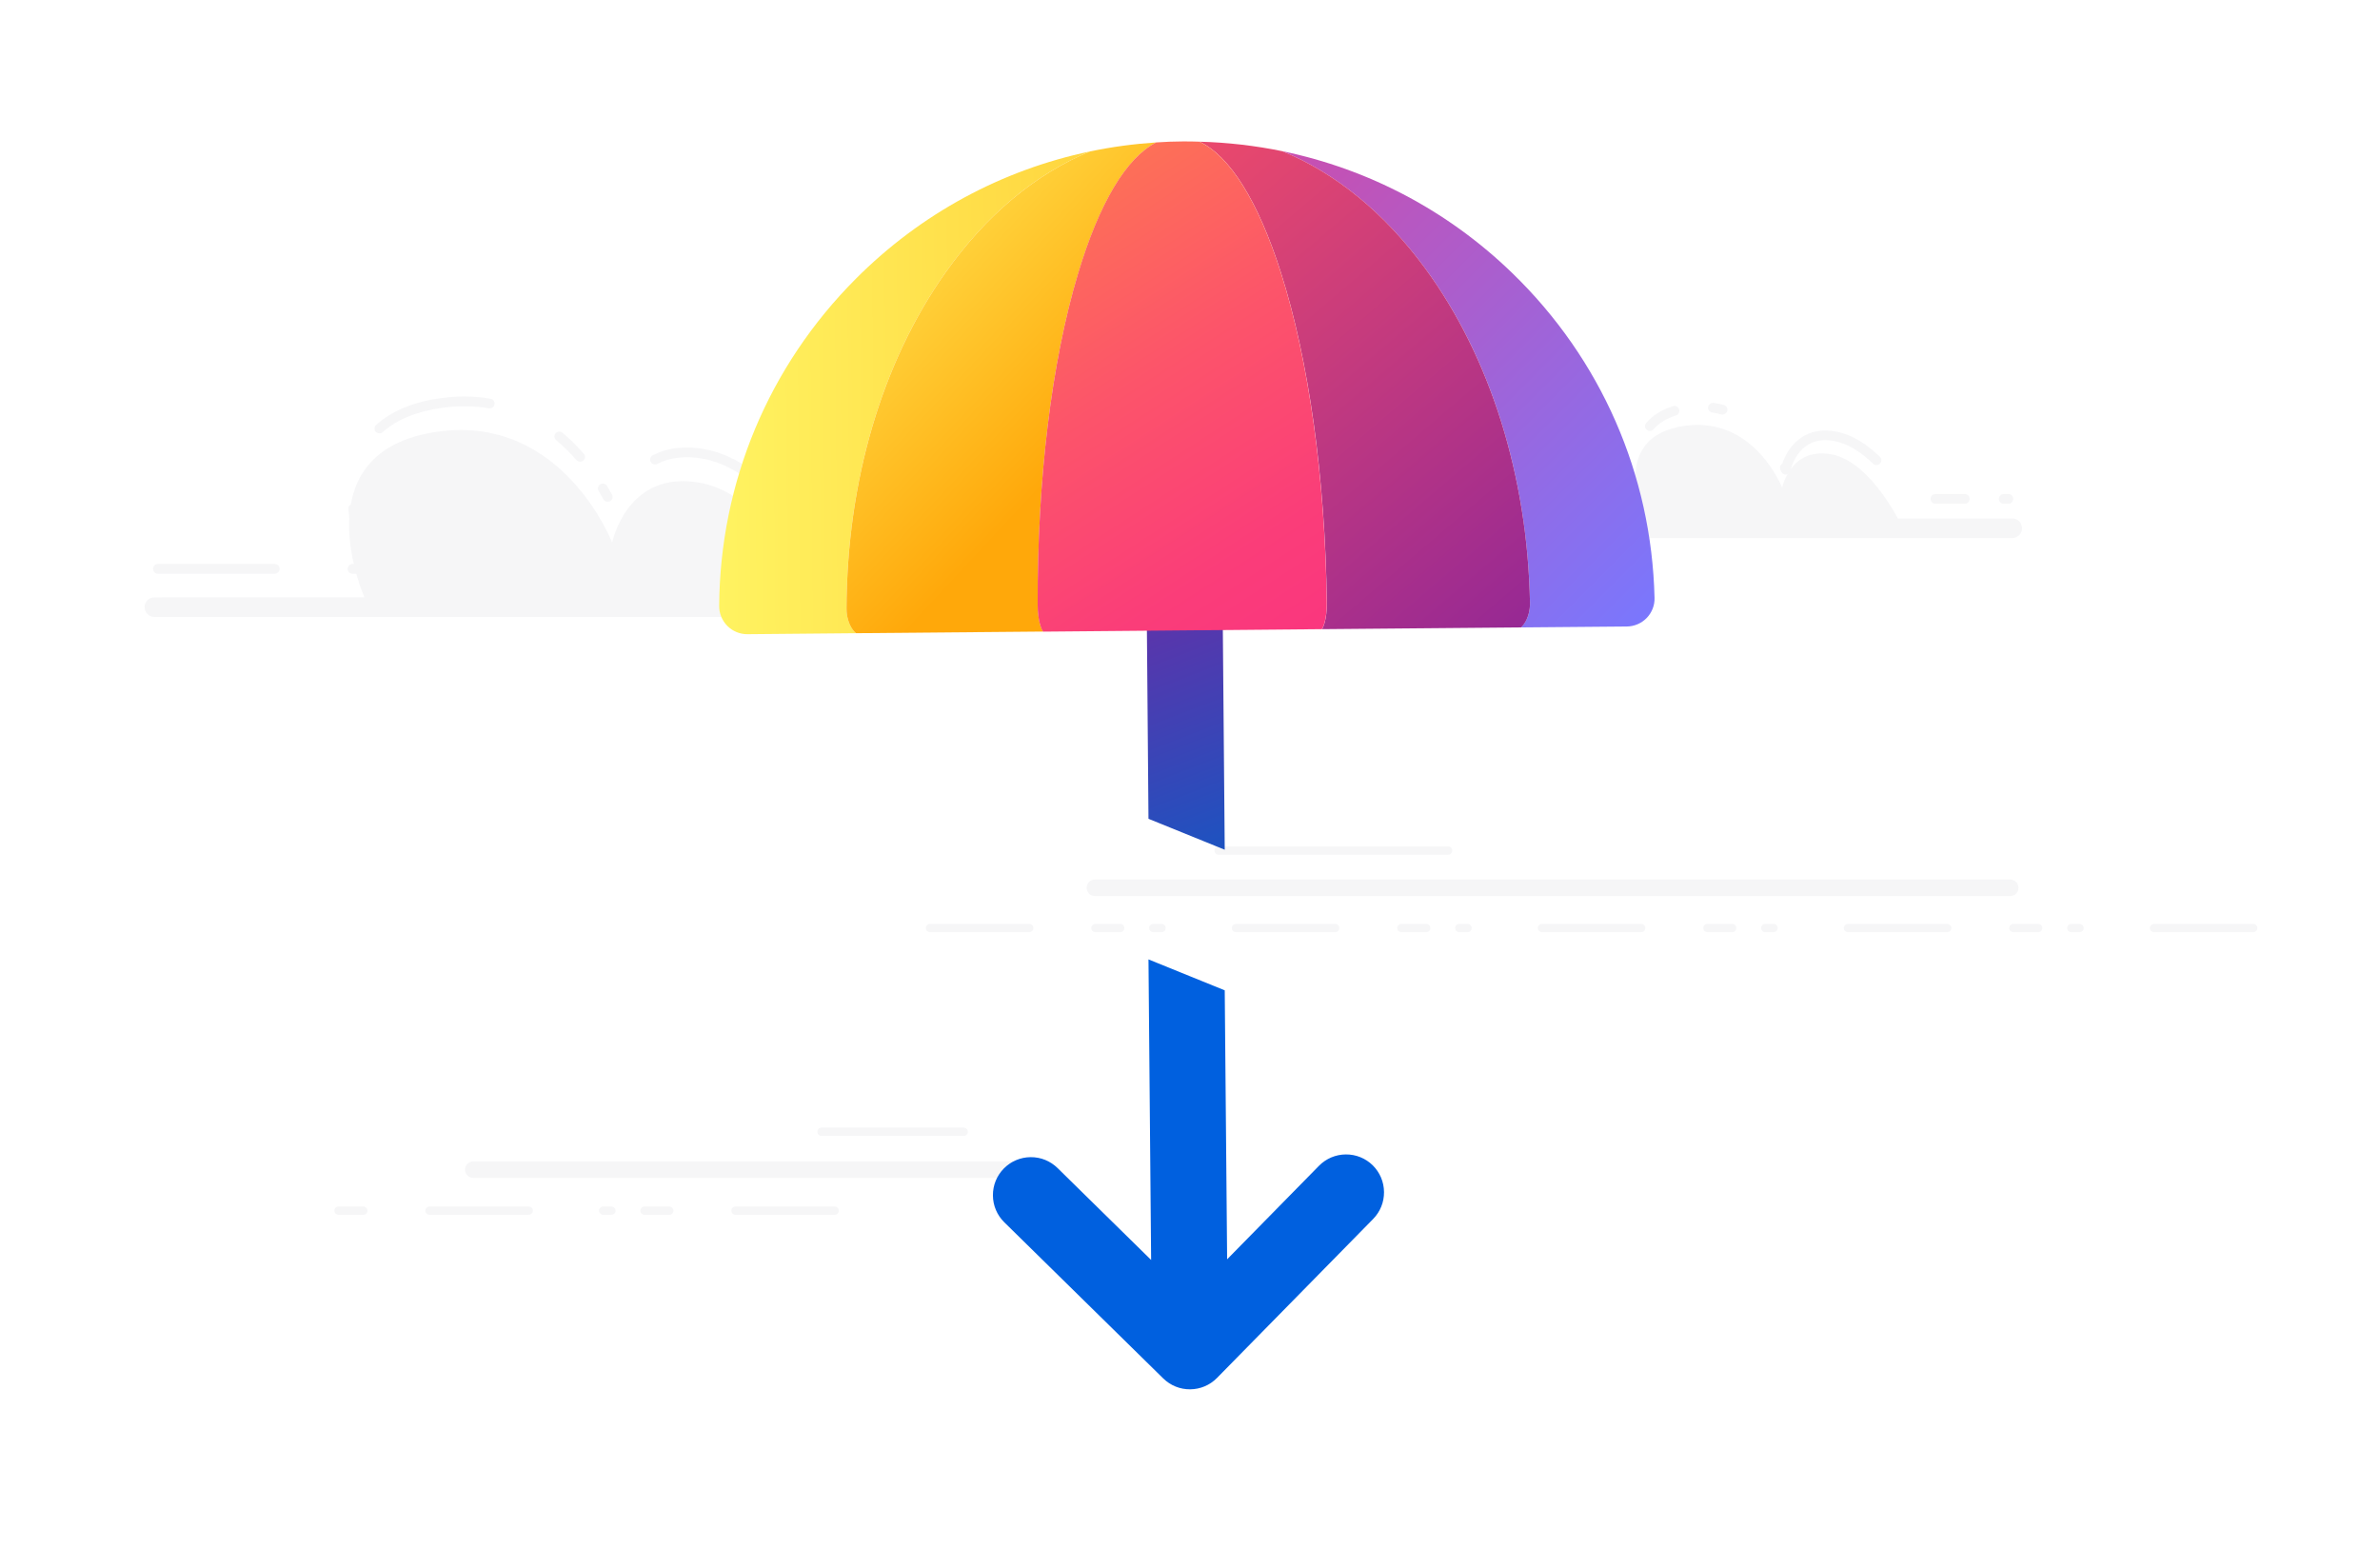
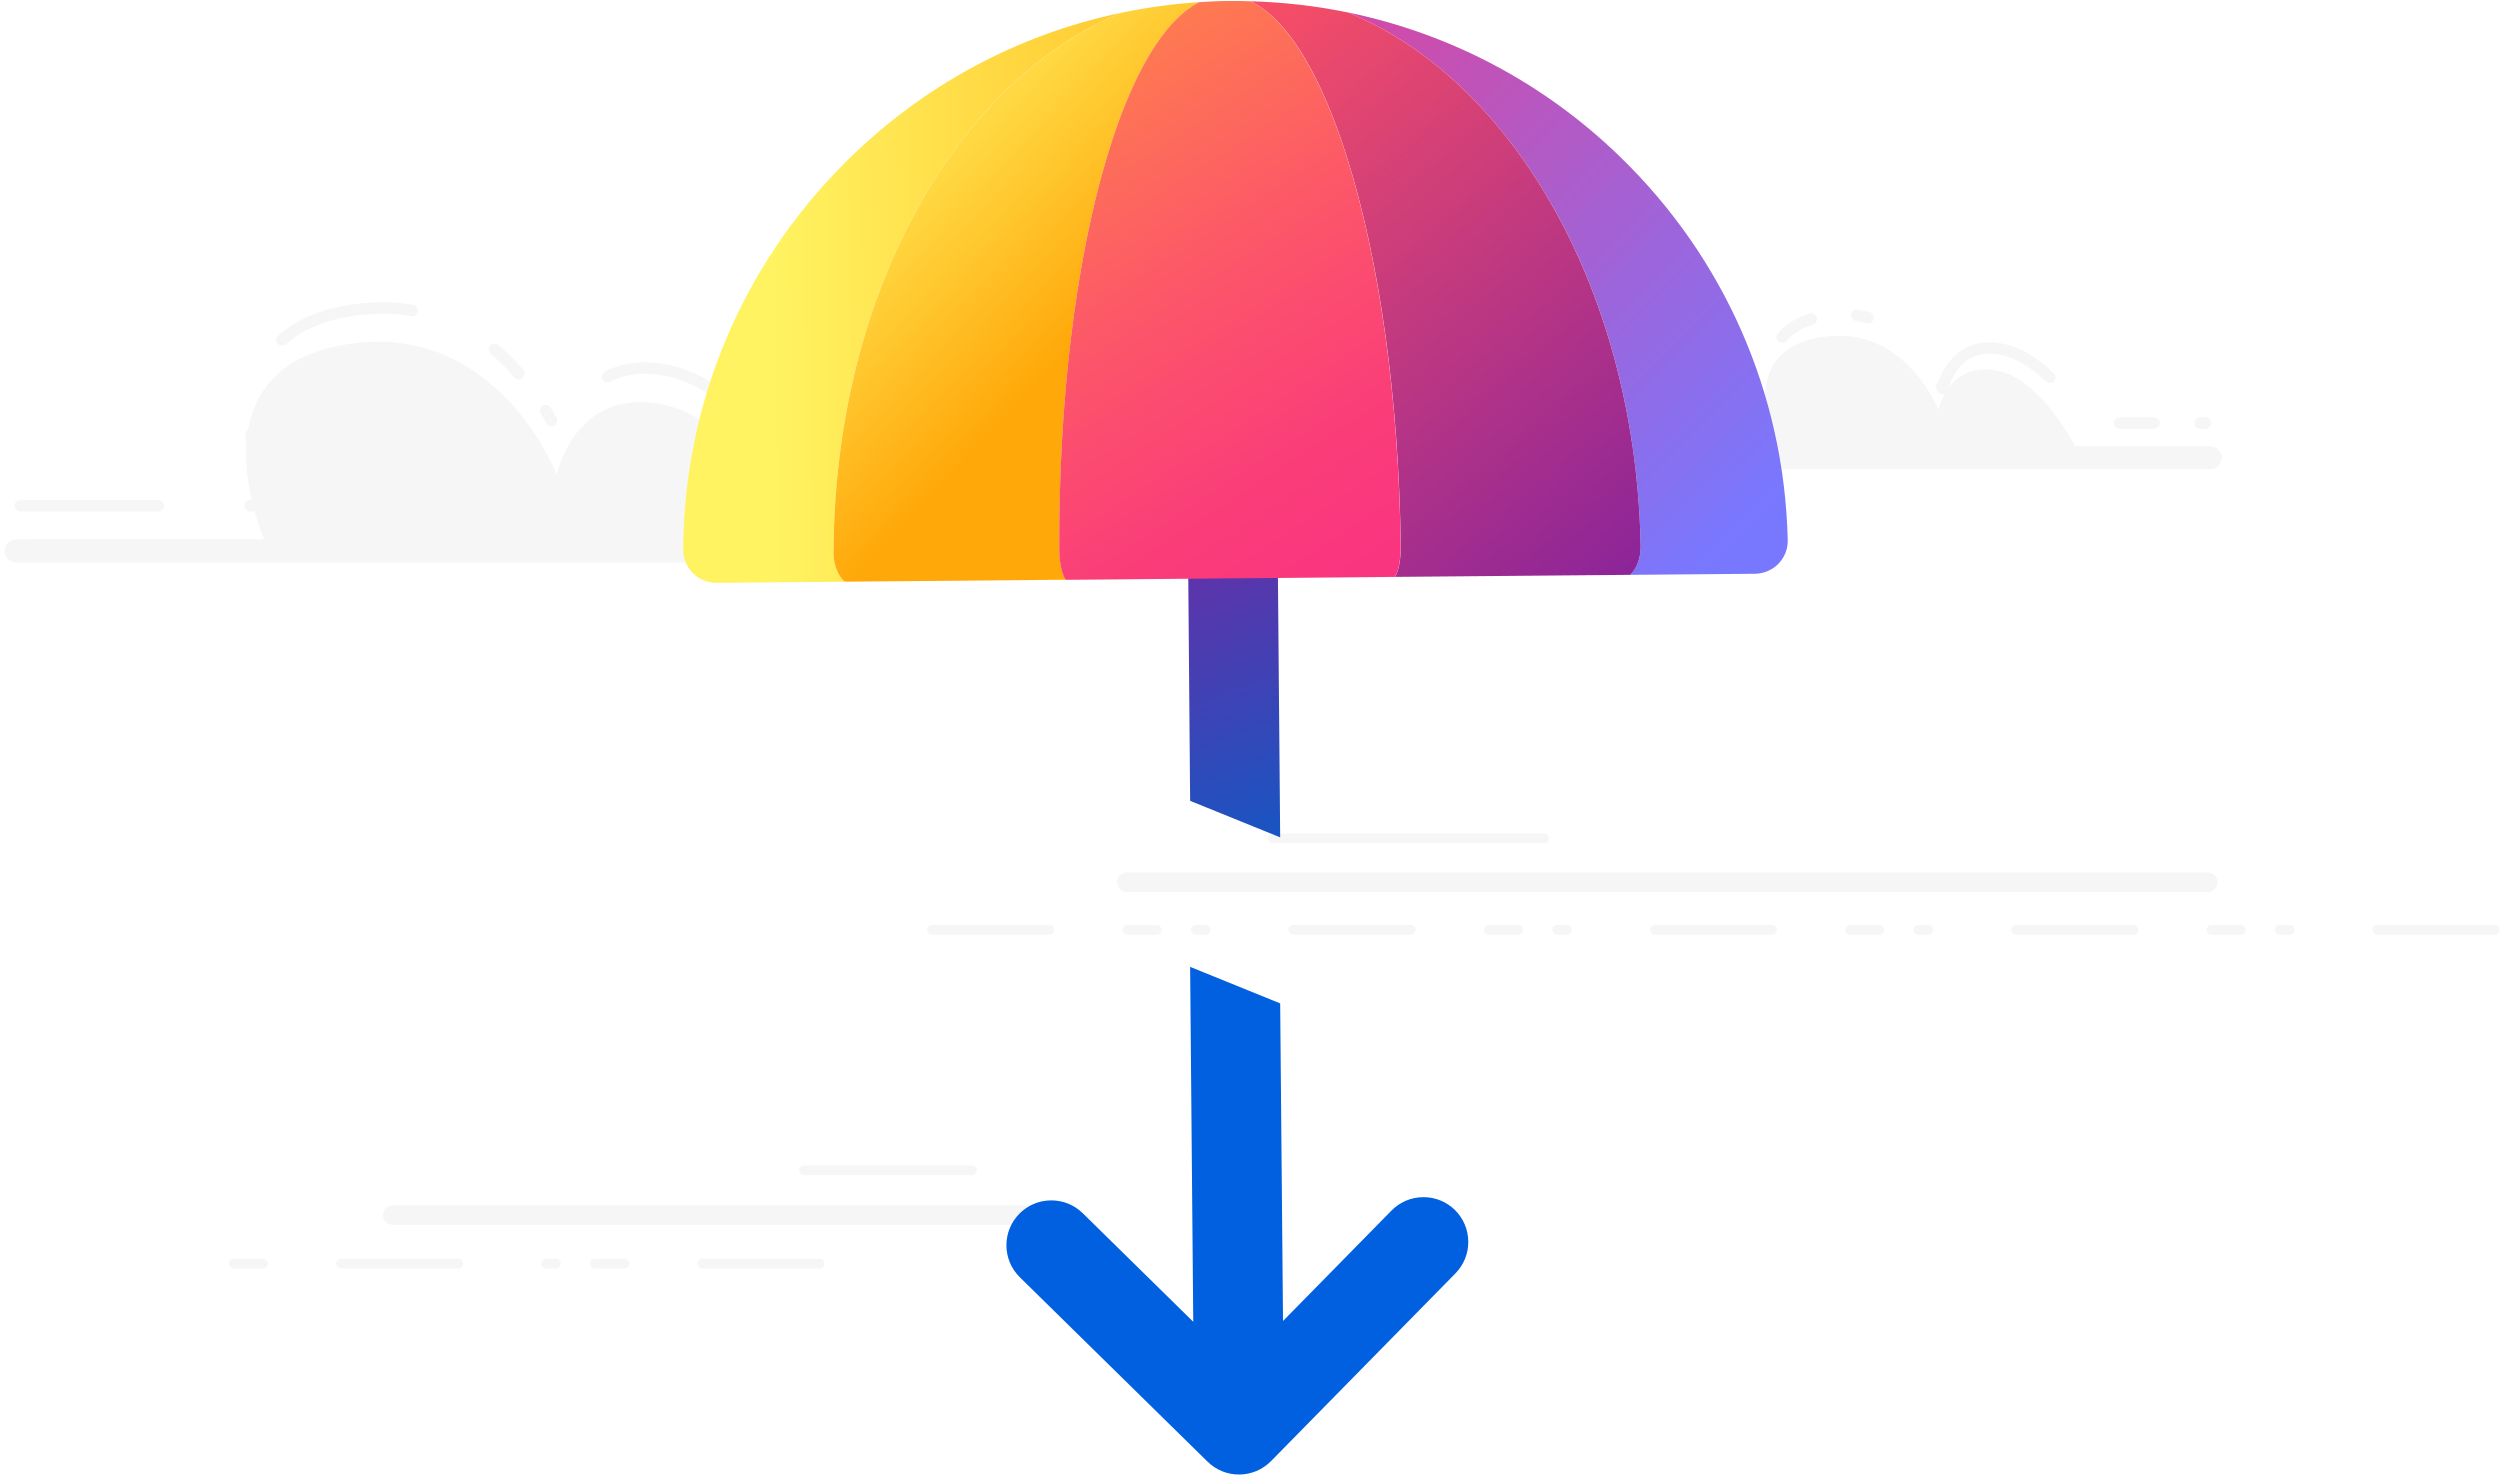
- <svg xmlns="http://www.w3.org/2000/svg" version="1.1" id="Layer_1" x="0px" y="0px" viewBox="0 0 287.78 187.28" style="enable-background:new 0 0 287.78 187.28;" xml:space="preserve">
-   <style type="text/css">
- 	.st2{fill:url(#SVGID_1_);}
- 	.st3{fill:url(#SVGID_2_);}
- 	.st4{fill:url(#SVGID_3_);}
- 	.st5{fill:url(#SVGID_4_);}
- 	.st6{fill:url(#SVGID_5_);}
- 	.st7{fill:url(#SVGID_6_);}
- 	.st8{fill:#0060DF;}
- 	.st9{fill:url(#SVGID_7_);}
- 	.st10{fill:url(#SVGID_8_);}
- 	.st11{fill:url(#SVGID_9_);}
- 	.st12{fill:url(#SVGID_10_);}
- 	.st13{fill:url(#SVGID_11_);}
- 	.st14{fill:url(#SVGID_12_);}
- </style>
-   <g>
-     <g opacity="0.5">
-       <g>
-         <path fill="#ededf0" d="M57.23,142.42h68.55c0.55,0,1-0.45,1-1s-0.45-1-1-1H57.23c-0.55,0-1,0.45-1,1S56.68,142.42,57.23,142.42z" />
-       </g>
-       <g>
-         <path fill="#ededf0" d="M99.33,137.34h17.2c0.28,0,0.5-0.22,0.5-0.5s-0.22-0.5-0.5-0.5h-17.2c-0.28,0-0.5,0.22-0.5,0.5     S99.05,137.34,99.33,137.34z" />
-       </g>
-       <g>
-         <path fill="#ededf0" d="M40.43,146.38c0-0.28,0.22-0.5,0.5-0.5h3c0.28,0,0.5,0.22,0.5,0.5s-0.22,0.5-0.5,0.5h-3     C40.66,146.88,40.43,146.65,40.43,146.38z M51.43,146.38c0-0.28,0.22-0.5,0.5-0.5h12c0.28,0,0.5,0.22,0.5,0.5s-0.22,0.5-0.5,0.5     h-12C51.66,146.88,51.43,146.65,51.43,146.38z M72.43,146.38c0-0.28,0.22-0.5,0.5-0.5h1c0.28,0,0.5,0.22,0.5,0.5     s-0.22,0.5-0.5,0.5h-1C72.66,146.88,72.43,146.65,72.43,146.38z M77.43,146.38c0-0.28,0.22-0.5,0.5-0.5h3     c0.28,0,0.5,0.22,0.5,0.5s-0.22,0.5-0.5,0.5h-3C77.66,146.88,77.43,146.65,77.43,146.38z M88.43,146.38c0-0.28,0.22-0.5,0.5-0.5     h12c0.28,0,0.5,0.22,0.5,0.5s-0.22,0.5-0.5,0.5h-12C88.66,146.88,88.43,146.65,88.43,146.38z" />
-       </g>
-     </g>
-     <g opacity="0.5">
-       <g>
-         <path fill="#ededf0" d="M132.39,108.34h110.68c0.55,0,1-0.45,1-1s-0.45-1-1-1H132.39c-0.55,0-1,0.45-1,1     S131.83,108.34,132.39,108.34z" />
-       </g>
-       <g>
-         <path fill="#ededf0" d="M147.34,103.34h27.76c0.28,0,0.5-0.22,0.5-0.5s-0.22-0.5-0.5-0.5h-27.76c-0.28,0-0.5,0.22-0.5,0.5     S147.06,103.34,147.34,103.34z" />
-       </g>
-       <g>
-         <path fill="#ededf0" d="M111.95,112.21c0-0.28,0.22-0.5,0.5-0.5h12c0.28,0,0.5,0.22,0.5,0.5s-0.22,0.5-0.5,0.5h-12     C112.18,112.71,111.95,112.49,111.95,112.21z M131.95,112.21c0-0.28,0.22-0.5,0.5-0.5h3c0.28,0,0.5,0.22,0.5,0.5     s-0.22,0.5-0.5,0.5h-3C132.18,112.71,131.95,112.49,131.95,112.21z M138.95,112.21c0-0.28,0.22-0.5,0.5-0.5h1     c0.28,0,0.5,0.22,0.5,0.5s-0.22,0.5-0.5,0.5h-1C139.18,112.71,138.95,112.49,138.95,112.21z M148.95,112.21     c0-0.28,0.22-0.5,0.5-0.5h12c0.28,0,0.5,0.22,0.5,0.5s-0.22,0.5-0.5,0.5h-12C149.18,112.71,148.95,112.49,148.95,112.21z      M168.95,112.21c0-0.28,0.22-0.5,0.5-0.5h3c0.28,0,0.5,0.22,0.5,0.5s-0.22,0.5-0.5,0.5h-3     C169.18,112.71,168.95,112.49,168.95,112.21z M175.95,112.21c0-0.28,0.22-0.5,0.5-0.5h1c0.28,0,0.5,0.22,0.5,0.5     s-0.22,0.5-0.5,0.5h-1C176.18,112.71,175.95,112.49,175.95,112.21z M185.95,112.21c0-0.28,0.22-0.5,0.5-0.5h12     c0.28,0,0.5,0.22,0.5,0.5s-0.22,0.5-0.5,0.5h-12C186.18,112.71,185.95,112.49,185.95,112.21z M205.95,112.21     c0-0.28,0.22-0.5,0.5-0.5h3c0.28,0,0.5,0.22,0.5,0.5s-0.22,0.5-0.5,0.5h-3C206.18,112.71,205.95,112.49,205.95,112.21z      M212.95,112.21c0-0.28,0.22-0.5,0.5-0.5h1c0.28,0,0.5,0.22,0.5,0.5s-0.22,0.5-0.5,0.5h-1     C213.18,112.71,212.95,112.49,212.95,112.21z M222.95,112.21c0-0.28,0.22-0.5,0.5-0.5h12c0.28,0,0.5,0.22,0.5,0.5     s-0.22,0.5-0.5,0.5h-12C223.18,112.71,222.95,112.49,222.95,112.21z M242.95,112.21c0-0.28,0.22-0.5,0.5-0.5h3     c0.28,0,0.5,0.22,0.5,0.5s-0.22,0.5-0.5,0.5h-3C243.18,112.71,242.95,112.49,242.95,112.21z M249.95,112.21     c0-0.28,0.22-0.5,0.5-0.5h1c0.28,0,0.5,0.22,0.5,0.5s-0.22,0.5-0.5,0.5h-1C250.18,112.71,249.95,112.49,249.95,112.21z      M259.95,112.21c0-0.28,0.22-0.5,0.5-0.5h12c0.28,0,0.5,0.22,0.5,0.5s-0.22,0.5-0.5,0.5h-12     C260.18,112.71,259.95,112.49,259.95,112.21z" />
-       </g>
-     </g>
-     <g opacity="0.5">
-       <path fill="#ededf0" d="M18.66,72.26h25.42c0,0-7.95-17.78,8.93-20.08c15.06-2.05,21.01,13.43,21.01,13.43s1.79-8.93,10.74-7.22    c8.83,1.68,15.35,15.89,15.35,15.89h22.14" />
-       <g>
-         <path fill="#ededf0" d="M122.7,70.08h-6.54c-0.33,0-0.59-0.26-0.59-0.59s0.26-0.59,0.59-0.59h6.54c0.33,0,0.59,0.26,0.59,0.59     S123.02,70.08,122.7,70.08z M105.56,70.08h-1.18c-0.33,0-0.59-0.26-0.59-0.59s0.26-0.59,0.59-0.59h1.18     c0.33,0,0.59,0.26,0.59,0.59S105.89,70.08,105.56,70.08z M44.52,69.37h-1.89c-0.33,0-0.59-0.26-0.59-0.59     c0-0.33,0.26-0.59,0.59-0.59h1.02c-0.08-0.21-0.17-0.47-0.27-0.76c-0.1-0.31,0.06-0.64,0.37-0.75c0.31-0.1,0.64,0.06,0.75,0.37     c0.31,0.91,0.56,1.47,0.56,1.48c0.08,0.18,0.06,0.39-0.04,0.56C44.9,69.27,44.72,69.37,44.52,69.37z M33.21,69.37H19.1     c-0.33,0-0.59-0.26-0.59-0.59c0-0.33,0.26-0.59,0.59-0.59h14.12c0.33,0,0.59,0.26,0.59,0.59C33.8,69.1,33.54,69.37,33.21,69.37z      M100.14,69.3c-0.21,0-0.41-0.11-0.51-0.3c-0.38-0.67-1-1.73-1.83-2.97c-0.18-0.27-0.11-0.64,0.16-0.82     c0.27-0.18,0.64-0.11,0.82,0.16c0.85,1.27,1.49,2.36,1.88,3.05c0.16,0.28,0.06,0.64-0.23,0.8     C100.34,69.28,100.24,69.3,100.14,69.3z M42.84,63.26c-0.29,0-0.54-0.21-0.58-0.51c-0.06-0.39-0.1-0.8-0.13-1.21     c-0.03-0.32,0.22-0.61,0.54-0.63c0.34-0.02,0.61,0.21,0.63,0.54c0.03,0.39,0.07,0.77,0.13,1.14c0.05,0.32-0.18,0.62-0.5,0.66     C42.89,63.26,42.86,63.26,42.84,63.26z M73.48,60.67c-0.21,0-0.41-0.11-0.52-0.31c-0.17-0.31-0.36-0.65-0.57-1     c-0.17-0.28-0.08-0.64,0.2-0.81c0.28-0.17,0.64-0.08,0.81,0.2c0.22,0.37,0.42,0.72,0.6,1.05c0.15,0.29,0.05,0.64-0.24,0.8     C73.67,60.64,73.58,60.67,73.48,60.67z M92.16,59.16c-0.14,0-0.27-0.05-0.38-0.14c-2.25-1.93-4.49-3.12-6.68-3.54     c-2.15-0.41-4.05-0.2-5.63,0.61c-0.29,0.15-0.64,0.03-0.79-0.25c-0.15-0.29-0.04-0.64,0.25-0.79c1.81-0.94,3.98-1.18,6.39-0.72     c2.39,0.46,4.82,1.73,7.23,3.8c0.25,0.21,0.27,0.58,0.06,0.83C92.49,59.09,92.33,59.16,92.16,59.16z M70.14,55.83     c-0.16,0-0.33-0.07-0.44-0.2c-0.77-0.89-1.6-1.7-2.45-2.41c-0.25-0.21-0.28-0.58-0.07-0.83c0.21-0.25,0.58-0.28,0.83-0.07     c0.9,0.75,1.77,1.61,2.58,2.54c0.21,0.25,0.19,0.62-0.06,0.83C70.42,55.78,70.28,55.83,70.14,55.83z M45.88,52.4     c-0.16,0-0.32-0.07-0.44-0.19c-0.22-0.24-0.2-0.61,0.04-0.83c1.88-1.7,4.53-2.8,7.88-3.25c2.05-0.28,4.06-0.25,5.96,0.08     c0.32,0.06,0.53,0.36,0.48,0.68c-0.06,0.32-0.36,0.54-0.68,0.48c-1.78-0.31-3.67-0.33-5.6-0.07c-3.11,0.43-5.55,1.42-7.25,2.96     C46.16,52.35,46.02,52.4,45.88,52.4z" />
-       </g>
-       <g>
-         <path fill="#ededf0" d="M123.43,74.59H18.66c-0.65,0-1.18-0.53-1.18-1.18c0-0.65,0.53-1.18,1.18-1.18h104.77     c0.65,0,1.18,0.53,1.18,1.18C124.6,74.07,124.08,74.59,123.43,74.59z" />
-       </g>
-     </g>
-     <g opacity="0.5">
-       <path fill="#ededf0" d="M184.59,62.68h14.19c0,0-4.44-9.92,4.98-11.2c8.4-1.14,11.73,7.49,11.73,7.49s1-4.98,6-4.03    c4.93,0.94,8.57,8.87,8.57,8.87h12.35" />
-       <g>
-         <path fill="#ededf0" d="M199.19,61.09h-14.17c-0.33,0-0.59-0.26-0.59-0.59c0-0.33,0.26-0.59,0.59-0.59h14.17     c0.33,0,0.59,0.26,0.59,0.59C199.78,60.83,199.52,61.09,199.19,61.09z M242.84,60.91h-0.55c-0.33,0-0.59-0.26-0.59-0.59     s0.26-0.59,0.59-0.59h0.55c0.33,0,0.59,0.26,0.59,0.59S243.16,60.91,242.84,60.91z M237.57,60.91h-3.54     c-0.33,0-0.59-0.26-0.59-0.59s0.26-0.59,0.59-0.59h3.54c0.33,0,0.59,0.26,0.59,0.59S237.9,60.91,237.57,60.91z M215.92,57.38     c-0.24,0-0.46-0.16-0.55-0.38l-0.09-0.21c-0.12-0.27-0.02-0.59,0.23-0.74c0.55-1.65,2.1-4,5.19-4c0.42,0,0.87,0.04,1.33,0.13     c1.76,0.33,3.53,1.36,5.27,3.04c0.23,0.23,0.24,0.6,0.01,0.83c-0.23,0.24-0.6,0.24-0.83,0.01c-1.57-1.52-3.14-2.44-4.67-2.73     c-0.39-0.07-0.76-0.11-1.11-0.11c-3.4,0-4.17,3.53-4.2,3.68C216.44,57.18,216.2,57.38,215.92,57.38z M199.5,52.11     c-0.14,0-0.27-0.05-0.38-0.14c-0.25-0.21-0.28-0.58-0.07-0.83c0.78-0.92,1.87-1.6,3.24-2.03c0.31-0.1,0.64,0.08,0.74,0.39     c0.1,0.31-0.08,0.64-0.39,0.74c-1.15,0.36-2.05,0.92-2.69,1.66C199.83,52.04,199.67,52.11,199.5,52.11z M208.28,50.12     c-0.05,0-0.1-0.01-0.16-0.02c-0.35-0.09-0.71-0.17-1.08-0.22c-0.32-0.05-0.55-0.35-0.5-0.67c0.05-0.32,0.35-0.53,0.67-0.5     c0.42,0.06,0.83,0.15,1.22,0.25c0.31,0.09,0.5,0.41,0.42,0.72C208.78,49.95,208.54,50.12,208.28,50.12z" />
-       </g>
-       <g>
-         <path fill="#ededf0" d="M243.32,65.05h-58.47c-0.65,0-1.18-0.53-1.18-1.18c0-0.65,0.53-1.18,1.18-1.18h58.47     c0.65,0,1.18,0.53,1.18,1.18C244.5,64.52,243.97,65.05,243.32,65.05z" />
+ <svg xmlns="http://www.w3.org/2000/svg" width="356px" height="210px" viewBox="0 0 356 210" version="1.1">
+   <defs>
+     <linearGradient x1="58.313%" y1="123.961%" x2="40.138%" y2="-37.272%" id="linearGradient-1">
+       <stop stop-color="#0A5CC7" offset="0.43%" />
+       <stop stop-color="#83219D" offset="99.91%" />
+     </linearGradient>
+     <linearGradient x1="-28.175%" y1="-47.211%" x2="84.48%" y2="96.715%" id="linearGradient-2">
+       <stop stop-color="#FA357F" offset="0%" />
+       <stop stop-color="#7878FF" offset="99.91%" />
+     </linearGradient>
+     <linearGradient x1="20.19%" y1="50.397%" x2="169.058%" y2="48.691%" id="linearGradient-3">
+       <stop stop-color="#FFF361" offset="0%" />
+       <stop stop-color="#FFA80A" offset="100%" />
+     </linearGradient>
+     <linearGradient x1="7.148%" y1="-13.361%" x2="84.33%" y2="120.018%" id="linearGradient-4">
+       <stop stop-color="#FF5162" offset="0%" />
+       <stop stop-color="#83219D" offset="100%" />
+     </linearGradient>
+     <linearGradient x1="34.084%" y1="25.56%" x2="59.474%" y2="63.101%" id="linearGradient-5">
+       <stop stop-color="#FFD943" offset="0%" />
+       <stop stop-color="#FFA80A" offset="100%" />
+     </linearGradient>
+     <linearGradient x1="21.668%" y1="-7.197%" x2="65.14%" y2="106.397%" id="linearGradient-6">
+       <stop stop-color="#FF8748" offset="0%" />
+       <stop stop-color="#FE7852" offset="13.28%" />
+       <stop stop-color="#FC546A" offset="50.49%" />
+       <stop stop-color="#FA3D79" offset="80.73%" />
+       <stop stop-color="#FA357F" offset="100%" />
+     </linearGradient>
+   </defs>
+   <g id="Page-1" stroke="none" stroke-width="1" fill="none" fill-rule="evenodd">
+     <g id="Send_Went_Wrong" transform="translate(-542, -304)" fill-rule="nonzero">
+       <g id="firefox-send_illustrations-02" transform="translate(541.9868, 304)">
+         <g id="Group" transform="translate(0, 41.72185)" fill="#EDEDF0" opacity="0.5">
+           <g transform="translate(31.98675, 123.7748)">
+             <g transform="translate(22.25166, 5.562914)" id="Path">
+               <path d="M1.711,3.366 L97.045,3.366 C97.81,3.366 98.436,2.74 98.436,1.975 C98.436,1.21 97.81,0.584 97.045,0.584 L1.711,0.584 C0.946,0.584 0.32,1.21 0.32,1.975 C0.32,2.74 0.946,3.366 1.711,3.366 Z" />
+             </g>
+             <g transform="translate(80.66225, 0)" id="Path">
+               <path d="M1.85,1.864 L25.77,1.864 C26.16,1.864 26.466,1.558 26.466,1.168 C26.466,0.779 26.16,0.473 25.77,0.473 L1.85,0.473 C1.46,0.473 1.154,0.779 1.154,1.168 C1.154,1.558 1.46,1.864 1.85,1.864 Z" />
+             </g>
+             <g transform="translate(0, 12.51656)" id="Shape">
+               <path d="M0.598,1.919 C0.598,1.53 0.904,1.224 1.293,1.224 L5.466,1.224 C5.855,1.224 6.161,1.53 6.161,1.919 C6.161,2.309 5.855,2.615 5.466,2.615 L1.293,2.615 C0.918,2.615 0.598,2.295 0.598,1.919 Z M15.896,1.919 C15.896,1.53 16.202,1.224 16.591,1.224 L33.28,1.224 C33.67,1.224 33.975,1.53 33.975,1.919 C33.975,2.309 33.67,2.615 33.28,2.615 L16.591,2.615 C16.216,2.615 15.896,2.295 15.896,1.919 Z M45.101,1.919 C45.101,1.53 45.407,1.224 45.797,1.224 L47.187,1.224 C47.577,1.224 47.883,1.53 47.883,1.919 C47.883,2.309 47.577,2.615 47.187,2.615 L45.797,2.615 C45.421,2.615 45.101,2.295 45.101,1.919 Z M52.055,1.919 C52.055,1.53 52.361,1.224 52.75,1.224 L56.923,1.224 C57.312,1.224 57.618,1.53 57.618,1.919 C57.618,2.309 57.312,2.615 56.923,2.615 L52.75,2.615 C52.375,2.615 52.055,2.295 52.055,1.919 Z M67.353,1.919 C67.353,1.53 67.659,1.224 68.048,1.224 L84.737,1.224 C85.126,1.224 85.432,1.53 85.432,1.919 C85.432,2.309 85.126,2.615 84.737,2.615 L68.048,2.615 C67.673,2.615 67.353,2.295 67.353,1.919 Z" />
+             </g>
+           </g>
+           <g transform="translate(130.7285, 76.49007)">
+             <g transform="translate(27.81457, 5.562914)" id="Path">
+               <path d="M1.933,3.254 L155.859,3.254 C156.624,3.254 157.25,2.628 157.25,1.864 C157.25,1.099 156.624,0.473 155.859,0.473 L1.933,0.473 C1.168,0.473 0.542,1.099 0.542,1.864 C0.542,2.628 1.154,3.254 1.933,3.254 Z" />
+             </g>
+             <g transform="translate(48.6755, 0)" id="Path">
+               <path d="M1.864,1.864 L40.47,1.864 C40.86,1.864 41.166,1.558 41.166,1.168 C41.166,0.779 40.86,0.473 40.47,0.473 L1.864,0.473 C1.474,0.473 1.168,0.779 1.168,1.168 C1.168,1.558 1.474,1.864 1.864,1.864 Z" />
+             </g>
+             <g transform="translate(0, 12.51656)" id="Shape">
+               <path d="M1.321,1.683 C1.321,1.293 1.627,0.987 2.017,0.987 L18.705,0.987 C19.095,0.987 19.401,1.293 19.401,1.683 C19.401,2.072 19.095,2.378 18.705,2.378 L2.017,2.378 C1.641,2.378 1.321,2.072 1.321,1.683 Z M29.136,1.683 C29.136,1.293 29.442,0.987 29.831,0.987 L34.003,0.987 C34.393,0.987 34.699,1.293 34.699,1.683 C34.699,2.072 34.393,2.378 34.003,2.378 L29.831,2.378 C29.456,2.378 29.136,2.072 29.136,1.683 Z M38.871,1.683 C38.871,1.293 39.177,0.987 39.566,0.987 L40.957,0.987 C41.346,0.987 41.652,1.293 41.652,1.683 C41.652,2.072 41.346,2.378 40.957,2.378 L39.566,2.378 C39.191,2.378 38.871,2.072 38.871,1.683 Z M52.778,1.683 C52.778,1.293 53.084,0.987 53.474,0.987 L70.162,0.987 C70.552,0.987 70.858,1.293 70.858,1.683 C70.858,2.072 70.552,2.378 70.162,2.378 L53.474,2.378 C53.098,2.378 52.778,2.072 52.778,1.683 Z M80.593,1.683 C80.593,1.293 80.899,0.987 81.288,0.987 L85.46,0.987 C85.85,0.987 86.156,1.293 86.156,1.683 C86.156,2.072 85.85,2.378 85.46,2.378 L81.288,2.378 C80.913,2.378 80.593,2.072 80.593,1.683 Z M90.328,1.683 C90.328,1.293 90.634,0.987 91.023,0.987 L92.414,0.987 C92.803,0.987 93.109,1.293 93.109,1.683 C93.109,2.072 92.803,2.378 92.414,2.378 L91.023,2.378 C90.648,2.378 90.328,2.072 90.328,1.683 Z M104.235,1.683 C104.235,1.293 104.541,0.987 104.93,0.987 L121.619,0.987 C122.009,0.987 122.315,1.293 122.315,1.683 C122.315,2.072 122.009,2.378 121.619,2.378 L104.93,2.378 C104.555,2.378 104.235,2.072 104.235,1.683 Z M132.05,1.683 C132.05,1.293 132.356,0.987 132.745,0.987 L136.917,0.987 C137.307,0.987 137.613,1.293 137.613,1.683 C137.613,2.072 137.307,2.378 136.917,2.378 L132.745,2.378 C132.37,2.378 132.05,2.072 132.05,1.683 Z M141.785,1.683 C141.785,1.293 142.091,0.987 142.48,0.987 L143.871,0.987 C144.26,0.987 144.566,1.293 144.566,1.683 C144.566,2.072 144.26,2.378 143.871,2.378 L142.48,2.378 C142.105,2.378 141.785,2.072 141.785,1.683 Z M155.692,1.683 C155.692,1.293 155.998,0.987 156.387,0.987 L173.076,0.987 C173.466,0.987 173.772,1.293 173.772,1.683 C173.772,2.072 173.466,2.378 173.076,2.378 L156.387,2.378 C156.012,2.378 155.692,2.072 155.692,1.683 Z M183.507,1.683 C183.507,1.293 183.813,0.987 184.202,0.987 L188.374,0.987 C188.764,0.987 189.07,1.293 189.07,1.683 C189.07,2.072 188.764,2.378 188.374,2.378 L184.202,2.378 C183.826,2.378 183.507,2.072 183.507,1.683 Z M193.242,1.683 C193.242,1.293 193.548,0.987 193.937,0.987 L195.328,0.987 C195.717,0.987 196.023,1.293 196.023,1.683 C196.023,2.072 195.717,2.378 195.328,2.378 L193.937,2.378 C193.562,2.378 193.242,2.072 193.242,1.683 Z M207.149,1.683 C207.149,1.293 207.455,0.987 207.844,0.987 L224.533,0.987 C224.923,0.987 225.228,1.293 225.228,1.683 C225.228,2.072 224.923,2.378 224.533,2.378 L207.844,2.378 C207.469,2.378 207.149,2.072 207.149,1.683 Z" />
+             </g>
+           </g>
+           <g>
+             <path d="M2.309,35.13 L37.661,35.13 C37.661,35.13 26.605,10.403 50.08,7.204 C71.025,4.353 79.299,25.881 79.299,25.881 C79.299,25.881 81.789,13.462 94.236,15.84 C106.516,18.177 115.583,37.939 115.583,37.939 L146.374,37.939" id="Path" />
+             <g transform="translate(1.390728, 0)" id="Shape">
+               <path d="M145.609,32.098 L136.514,32.098 C136.055,32.098 135.693,31.736 135.693,31.277 C135.693,30.819 136.055,30.457 136.514,30.457 L145.609,30.457 C146.068,30.457 146.43,30.819 146.43,31.277 C146.43,31.736 146.054,32.098 145.609,32.098 Z M121.772,32.098 L120.131,32.098 C119.672,32.098 119.311,31.736 119.311,31.277 C119.311,30.819 119.672,30.457 120.131,30.457 L121.772,30.457 C122.231,30.457 122.593,30.819 122.593,31.277 C122.593,31.736 122.231,32.098 121.772,32.098 Z M36.882,31.111 L34.254,31.111 C33.795,31.111 33.433,30.749 33.433,30.29 C33.433,29.831 33.795,29.47 34.254,29.47 L35.672,29.47 C35.561,29.177 35.436,28.816 35.297,28.413 C35.158,27.981 35.38,27.523 35.811,27.37 C36.242,27.23 36.701,27.453 36.854,27.884 C37.285,29.15 37.633,29.928 37.633,29.942 C37.744,30.193 37.717,30.485 37.577,30.721 C37.411,30.972 37.16,31.111 36.882,31.111 Z M21.153,31.111 L1.53,31.111 C1.071,31.111 0.709,30.749 0.709,30.29 C0.709,29.831 1.071,29.47 1.53,29.47 L21.167,29.47 C21.626,29.47 21.987,29.831 21.987,30.29 C21.974,30.735 21.612,31.111 21.153,31.111 Z M114.234,31.013 C113.942,31.013 113.664,30.86 113.525,30.596 C112.997,29.664 112.134,28.19 110.98,26.466 C110.73,26.09 110.827,25.575 111.203,25.325 C111.578,25.075 112.093,25.172 112.343,25.548 C113.525,27.314 114.415,28.83 114.958,29.789 C115.18,30.179 115.041,30.679 114.638,30.902 C114.513,30.985 114.374,31.013 114.234,31.013 Z M34.546,22.613 C34.142,22.613 33.795,22.321 33.739,21.904 C33.656,21.362 33.6,20.791 33.558,20.221 C33.517,19.776 33.864,19.373 34.309,19.345 C34.782,19.317 35.158,19.637 35.185,20.096 C35.227,20.638 35.283,21.167 35.366,21.681 C35.436,22.126 35.116,22.544 34.671,22.599 C34.615,22.613 34.574,22.613 34.546,22.613 Z M77.158,19.011 C76.866,19.011 76.587,18.858 76.434,18.58 C76.198,18.149 75.934,17.676 75.642,17.189 C75.405,16.8 75.53,16.299 75.92,16.063 C76.309,15.826 76.81,15.952 77.046,16.341 C77.352,16.856 77.63,17.342 77.881,17.801 C78.089,18.205 77.95,18.691 77.547,18.914 C77.422,18.97 77.297,19.011 77.158,19.011 Z M103.136,16.911 C102.942,16.911 102.761,16.842 102.608,16.717 C99.479,14.032 96.364,12.377 93.318,11.793 C90.328,11.223 87.685,11.515 85.488,12.642 C85.085,12.85 84.598,12.683 84.389,12.294 C84.181,11.891 84.334,11.404 84.737,11.195 C87.254,9.888 90.272,9.554 93.624,10.194 C96.948,10.834 100.327,12.6 103.679,15.479 C104.026,15.771 104.054,16.285 103.762,16.633 C103.595,16.814 103.373,16.911 103.136,16.911 Z M72.513,12.28 C72.29,12.28 72.054,12.183 71.901,12.002 C70.83,10.764 69.675,9.638 68.493,8.65 C68.146,8.358 68.104,7.844 68.396,7.496 C68.688,7.148 69.203,7.107 69.55,7.399 C70.802,8.442 72.012,9.638 73.138,10.931 C73.43,11.279 73.403,11.793 73.055,12.085 C72.902,12.211 72.707,12.28 72.513,12.28 Z M38.774,7.51 C38.551,7.51 38.328,7.413 38.162,7.246 C37.856,6.912 37.883,6.397 38.217,6.091 C40.832,3.727 44.517,2.197 49.176,1.572 C52.027,1.182 54.823,1.224 57.465,1.683 C57.91,1.766 58.202,2.183 58.132,2.628 C58.049,3.074 57.632,3.379 57.187,3.296 C54.711,2.865 52.083,2.837 49.399,3.199 C45.074,3.797 41.68,5.174 39.316,7.315 C39.163,7.44 38.968,7.51 38.774,7.51 Z" />
+             </g>
+             <g transform="translate(0, 34.76821)" id="Path">
+               <path d="M148.015,3.602 L2.309,3.602 C1.405,3.602 0.668,2.865 0.668,1.961 C0.668,1.057 1.405,0.32 2.309,0.32 L148.015,0.32 C148.919,0.32 149.656,1.057 149.656,1.961 C149.642,2.879 148.919,3.602 148.015,3.602 Z" />
+             </g>
+           </g>
+           <g transform="translate(230.8609, 1.390728)">
+             <path d="M2.211,20.416 L21.946,20.416 C21.946,20.416 15.771,6.62 28.872,4.84 C40.554,3.254 45.185,15.256 45.185,15.256 C45.185,15.256 46.575,8.33 53.529,9.652 C60.385,10.959 65.448,21.987 65.448,21.987 L82.623,21.987" id="Path" />
+             <g transform="translate(1.390728, 0)" id="Shape">
+               <path d="M21.125,18.205 L1.419,18.205 C0.96,18.205 0.598,17.843 0.598,17.384 C0.598,16.925 0.96,16.564 1.419,16.564 L21.125,16.564 C21.584,16.564 21.946,16.925 21.946,17.384 C21.946,17.843 21.584,18.205 21.125,18.205 Z M81.83,17.954 L81.066,17.954 C80.607,17.954 80.245,17.593 80.245,17.134 C80.245,16.675 80.607,16.313 81.066,16.313 L81.83,16.313 C82.289,16.313 82.651,16.675 82.651,17.134 C82.651,17.593 82.275,17.954 81.83,17.954 Z M74.501,17.954 L69.578,17.954 C69.119,17.954 68.758,17.593 68.758,17.134 C68.758,16.675 69.119,16.313 69.578,16.313 L74.501,16.313 C74.96,16.313 75.322,16.675 75.322,17.134 C75.322,17.593 74.96,17.954 74.501,17.954 Z M44.392,13.045 C44.058,13.045 43.752,12.823 43.627,12.517 L43.502,12.225 C43.335,11.849 43.474,11.404 43.822,11.195 C44.587,8.901 46.742,5.632 51.04,5.632 C51.624,5.632 52.25,5.688 52.889,5.813 C55.337,6.272 57.799,7.705 60.219,10.041 C60.538,10.361 60.552,10.875 60.232,11.195 C59.913,11.529 59.398,11.529 59.078,11.209 C56.895,9.095 54.711,7.816 52.583,7.413 C52.041,7.315 51.526,7.26 51.04,7.26 C46.311,7.26 45.24,12.169 45.199,12.377 C45.115,12.767 44.781,13.045 44.392,13.045 Z M21.556,5.716 C21.362,5.716 21.181,5.646 21.028,5.521 C20.68,5.229 20.638,4.715 20.93,4.367 C22.015,3.087 23.531,2.142 25.436,1.544 C25.868,1.405 26.326,1.655 26.466,2.086 C26.605,2.517 26.354,2.976 25.923,3.115 C24.324,3.616 23.072,4.395 22.182,5.424 C22.015,5.619 21.793,5.716 21.556,5.716 Z M33.767,2.948 C33.697,2.948 33.628,2.934 33.544,2.921 C33.058,2.795 32.557,2.684 32.042,2.615 C31.597,2.545 31.277,2.128 31.347,1.683 C31.417,1.238 31.834,0.946 32.279,0.987 C32.863,1.071 33.433,1.196 33.975,1.335 C34.407,1.46 34.671,1.905 34.56,2.336 C34.462,2.712 34.128,2.948 33.767,2.948 Z" />
+             </g>
+             <g transform="translate(0, 19.4702)" id="Path">
+               <path d="M83.889,4.242 L2.573,4.242 C1.669,4.242 0.932,3.505 0.932,2.601 C0.932,1.697 1.669,0.96 2.573,0.96 L83.889,0.96 C84.793,0.96 85.53,1.697 85.53,2.601 C85.53,3.505 84.793,4.242 83.889,4.242 Z" />
+             </g>
+           </g>
+         </g>
+         <g id="Group" transform="translate(95.96027, 0)">
+           <path d="M106.711,170.475 C105,170.489 103.401,171.171 102.205,172.381 L86.754,188.11 L86.35,142.883 L73.528,137.682 L73.973,188.221 L58.244,172.77 C57.02,171.574 55.421,170.921 53.71,170.934 C51.999,170.948 50.4,171.63 49.204,172.84 C48.008,174.064 47.354,175.663 47.368,177.374 C47.382,179.084 48.064,180.683 49.274,181.879 L76.003,208.136 C77.227,209.332 78.826,209.986 80.537,209.972 C82.248,209.958 83.847,209.277 85.043,208.067 L111.3,181.337 C112.496,180.113 113.15,178.514 113.136,176.803 C113.122,175.093 112.44,173.493 111.23,172.297 C110.021,171.115 108.407,170.462 106.711,170.475 Z" id="Path" fill="#0060DF" />
+           <path d="M86.017,80.607 C85.989,77.088 83.096,74.251 79.577,74.279 C76.059,74.307 73.222,77.199 73.25,80.718 L73.528,114.04 L86.35,119.241 L86.017,80.607 Z" id="Path" fill="url(#linearGradient-1)" />
+           <path d="M134.706,22.279 C123.858,11.766 110.493,4.77 96.03,1.78 C104.958,5.438 113.191,12.127 120.062,21.487 C131.007,36.395 137.265,56.366 137.682,77.714 C137.71,79.021 137.362,80.273 136.723,81.205 C136.556,81.455 136.361,81.664 136.166,81.858 L153.954,81.705 C155.219,81.691 156.429,81.177 157.305,80.273 C158.181,79.369 158.668,78.145 158.626,76.879 C158.126,56.116 149.628,36.729 134.706,22.279 Z" id="Path" fill="url(#linearGradient-2)" />
+           <path d="M22.752,78.715 C22.794,57.368 28.705,37.285 39.385,22.196 C46.256,12.489 54.586,5.577 63.695,1.822 C48.856,4.937 35.227,12.28 24.296,23.253 C9.624,37.967 1.474,57.493 1.335,78.242 C1.321,79.508 1.822,80.718 2.726,81.622 C3.616,82.512 4.84,83.013 6.105,82.999 L24.352,82.832 C24.143,82.651 23.962,82.442 23.781,82.192 C23.114,81.274 22.752,80.023 22.752,78.715 Z" id="Path" fill="url(#linearGradient-3)" />
+           <path d="M137.682,77.714 C137.265,56.366 130.993,36.395 120.062,21.487 C113.191,12.127 104.958,5.438 96.03,1.78 C91.482,0.848 86.823,0.306 82.109,0.181 C87.213,2.587 91.969,10.18 95.793,22.168 C100.494,36.924 103.248,56.63 103.526,77.686 C103.54,78.966 103.401,80.203 103.136,81.121 C103.011,81.566 102.858,81.914 102.691,82.15 L136.18,81.858 C136.375,81.664 136.57,81.455 136.736,81.205 C137.362,80.273 137.71,79.007 137.682,77.714 Z" id="Path" fill="url(#linearGradient-4)" />
+           <path d="M55.351,81.538 C55.073,80.621 54.906,79.383 54.906,78.103 C54.823,57.048 57.215,37.285 61.665,22.46 C65.253,10.5 69.828,2.865 74.835,0.306 C71.066,0.556 67.339,1.057 63.695,1.822 C54.586,5.577 46.242,12.503 39.385,22.196 C28.705,37.285 22.808,57.368 22.752,78.715 C22.752,80.023 23.114,81.274 23.768,82.192 C23.948,82.442 24.129,82.651 24.338,82.832 L55.81,82.554 C55.643,82.317 55.49,81.983 55.351,81.538 Z" id="Path" fill="url(#linearGradient-5)" />
+           <path d="M74.821,0.306 C69.815,2.865 65.225,10.5 61.651,22.46 C57.215,37.285 54.809,57.048 54.892,78.103 C54.892,79.383 55.059,80.621 55.337,81.538 C55.476,81.983 55.629,82.317 55.81,82.568 L102.677,82.15 C102.844,81.9 102.997,81.566 103.123,81.121 C103.387,80.203 103.526,78.966 103.512,77.686 C103.22,56.63 100.48,36.924 95.779,22.168 C91.955,10.18 87.199,2.587 82.095,0.181 C81.163,0.153 80.231,0.125 79.285,0.139 C77.797,0.139 76.309,0.209 74.821,0.306 Z" id="Path" fill="url(#linearGradient-6)" />
+         </g>
      </g>
    </g>
  </g>
-   <g>
-     <path class="st8" d="M162.73,139.58c-1.23,0.01-2.38,0.5-3.24,1.37l-11.11,11.31l-0.29-32.52l-9.22-3.74l0.32,36.34l-11.31-11.11   c-0.88-0.86-2.03-1.33-3.26-1.32c-1.23,0.01-2.38,0.5-3.24,1.37c-0.86,0.88-1.33,2.03-1.32,3.26c0.01,1.23,0.5,2.38,1.37,3.24   l19.22,18.88c0.88,0.86,2.03,1.33,3.26,1.32c1.23-0.01,2.38-0.5,3.24-1.37l18.88-19.22c0.86-0.88,1.33-2.03,1.32-3.26   c-0.01-1.23-0.5-2.38-1.37-3.24C165.11,140.04,163.95,139.57,162.73,139.58z" />
-     <linearGradient id="SVGID_1_" gradientUnits="userSpaceOnUse" x1="-14.172" y1="904.763" x2="-14.172" y2="848.868" gradientTransform="matrix(0.9326 -0.3608 0.3608 0.9326 -160.6184 -738.4082)">
-       <stop offset="4.302823e-03" style="stop-color:#0A5CC7" />
-       <stop offset="0.999" style="stop-color:#83219D" />
-     </linearGradient>
-     <path class="st2" d="M147.85,74.96c-0.02-2.53-2.1-4.57-4.63-4.55c-2.53,0.02-4.57,2.1-4.55,4.63L138.87,99l9.22,3.74L147.85,74.96   z" />
-     <linearGradient id="SVGID_2_" gradientUnits="userSpaceOnUse" x1="-1.524" y1="781.637" x2="45.965" y2="888.87" gradientTransform="matrix(0.9326 -0.3608 0.3608 0.9326 -160.6184 -738.4082)">
-       <stop offset="0" style="stop-color:#FA357F" />
-       <stop offset="0.999" style="stop-color:#7878FF" />
-     </linearGradient>
-     <path class="st3" d="M182.86,33.02c-7.8-7.56-17.41-12.59-27.81-14.74c6.42,2.63,12.34,7.44,17.28,14.17   C180.2,43.17,184.7,57.53,185,72.88c0.02,0.94-0.23,1.84-0.69,2.51c-0.12,0.18-0.26,0.33-0.4,0.47l12.79-0.11   c0.91-0.01,1.78-0.38,2.41-1.03c0.63-0.65,0.98-1.53,0.95-2.44C199.7,57.35,193.59,43.41,182.86,33.02z" />
-     <g>
-       <linearGradient id="SVGID_3_" gradientUnits="userSpaceOnUse" x1="-34.082" y1="465.135" x2="79.033" y2="465.135" gradientTransform="matrix(1 -8.803578e-03 8.803578e-03 1 116.716 -417.7079)">
-         <stop offset="0" style="stop-color:#FFF361" />
-         <stop offset="1" style="stop-color:#FFA80A" />
-       </linearGradient>
-       <path class="st4" d="M102.36,73.6c0.03-15.35,4.28-29.79,11.96-40.64c4.94-6.98,10.93-11.95,17.48-14.65    c-10.67,2.24-20.47,7.52-28.33,15.41C92.92,44.3,87.06,58.34,86.96,73.26c-0.01,0.91,0.35,1.78,1,2.43c0.64,0.64,1.52,1,2.43,0.99    l13.12-0.12c-0.15-0.13-0.28-0.28-0.41-0.46C102.62,75.44,102.36,74.54,102.36,73.6z" />
-     </g>
-     <linearGradient id="SVGID_4_" gradientUnits="userSpaceOnUse" x1="-0.808" y1="801.385" x2="33.405" y2="898.917" gradientTransform="matrix(0.9326 -0.3608 0.3608 0.9326 -160.6184 -738.4082)">
-       <stop offset="0" style="stop-color:#FF5162" />
-       <stop offset="1" style="stop-color:#83219D" />
-     </linearGradient>
-     <path class="st5" d="M185,72.88c-0.3-15.35-4.81-29.71-12.67-40.43c-4.94-6.73-10.86-11.54-17.28-14.17   c-3.27-0.67-6.62-1.06-10.01-1.15c3.67,1.73,7.09,7.19,9.84,15.81c3.38,10.61,5.36,24.78,5.56,39.92c0.01,0.92-0.09,1.81-0.28,2.47   c-0.09,0.32-0.2,0.57-0.32,0.74l24.08-0.21c0.14-0.14,0.28-0.29,0.4-0.47C184.77,74.72,185.02,73.81,185,72.88z" />
-     <g>
-       <linearGradient id="SVGID_5_" gradientUnits="userSpaceOnUse" x1="-29.345" y1="815.149" x2="-15.118" y2="844.539" gradientTransform="matrix(0.9326 -0.3608 0.3608 0.9326 -160.6184 -738.4082)">
-         <stop offset="0" style="stop-color:#FFD943" />
-         <stop offset="1" style="stop-color:#FFA80A" />
-       </linearGradient>
-       <path class="st6" d="M125.8,75.63c-0.2-0.66-0.32-1.55-0.32-2.47c-0.06-15.14,1.66-29.35,4.86-40.01    c2.58-8.6,5.87-14.09,9.47-15.93c-2.71,0.18-5.39,0.54-8.01,1.09c-6.55,2.7-12.55,7.68-17.48,14.65    c-7.68,10.85-11.92,25.29-11.96,40.64c0,0.94,0.26,1.84,0.73,2.5c0.13,0.18,0.26,0.33,0.41,0.46l22.63-0.2    C126.01,76.19,125.9,75.95,125.8,75.63z" />
-     </g>
-     <linearGradient id="SVGID_6_" gradientUnits="userSpaceOnUse" x1="-6.026" y1="430.486" x2="37.062" y2="498.196" gradientTransform="matrix(1 -8.803578e-03 8.803578e-03 1 116.716 -417.7079)">
-       <stop offset="0" style="stop-color:#FF8748" />
-       <stop offset="0.133" style="stop-color:#FE7852" />
-       <stop offset="0.505" style="stop-color:#FC546A" />
-       <stop offset="0.807" style="stop-color:#FA3D79" />
-       <stop offset="1" style="stop-color:#FA357F" />
-     </linearGradient>
-     <path class="st7" d="M139.8,17.22c-3.6,1.84-6.9,7.33-9.47,15.93c-3.19,10.66-4.92,24.87-4.86,40.01c0,0.92,0.12,1.81,0.32,2.47   c0.1,0.32,0.21,0.56,0.34,0.74l33.7-0.3c0.12-0.18,0.23-0.42,0.32-0.74c0.19-0.66,0.29-1.55,0.28-2.47   c-0.21-15.14-2.18-29.31-5.56-39.92c-2.75-8.62-6.17-14.08-9.84-15.81c-0.67-0.02-1.34-0.04-2.02-0.03   C141.94,17.1,140.87,17.15,139.8,17.22z" />
-   </g>
</svg>
